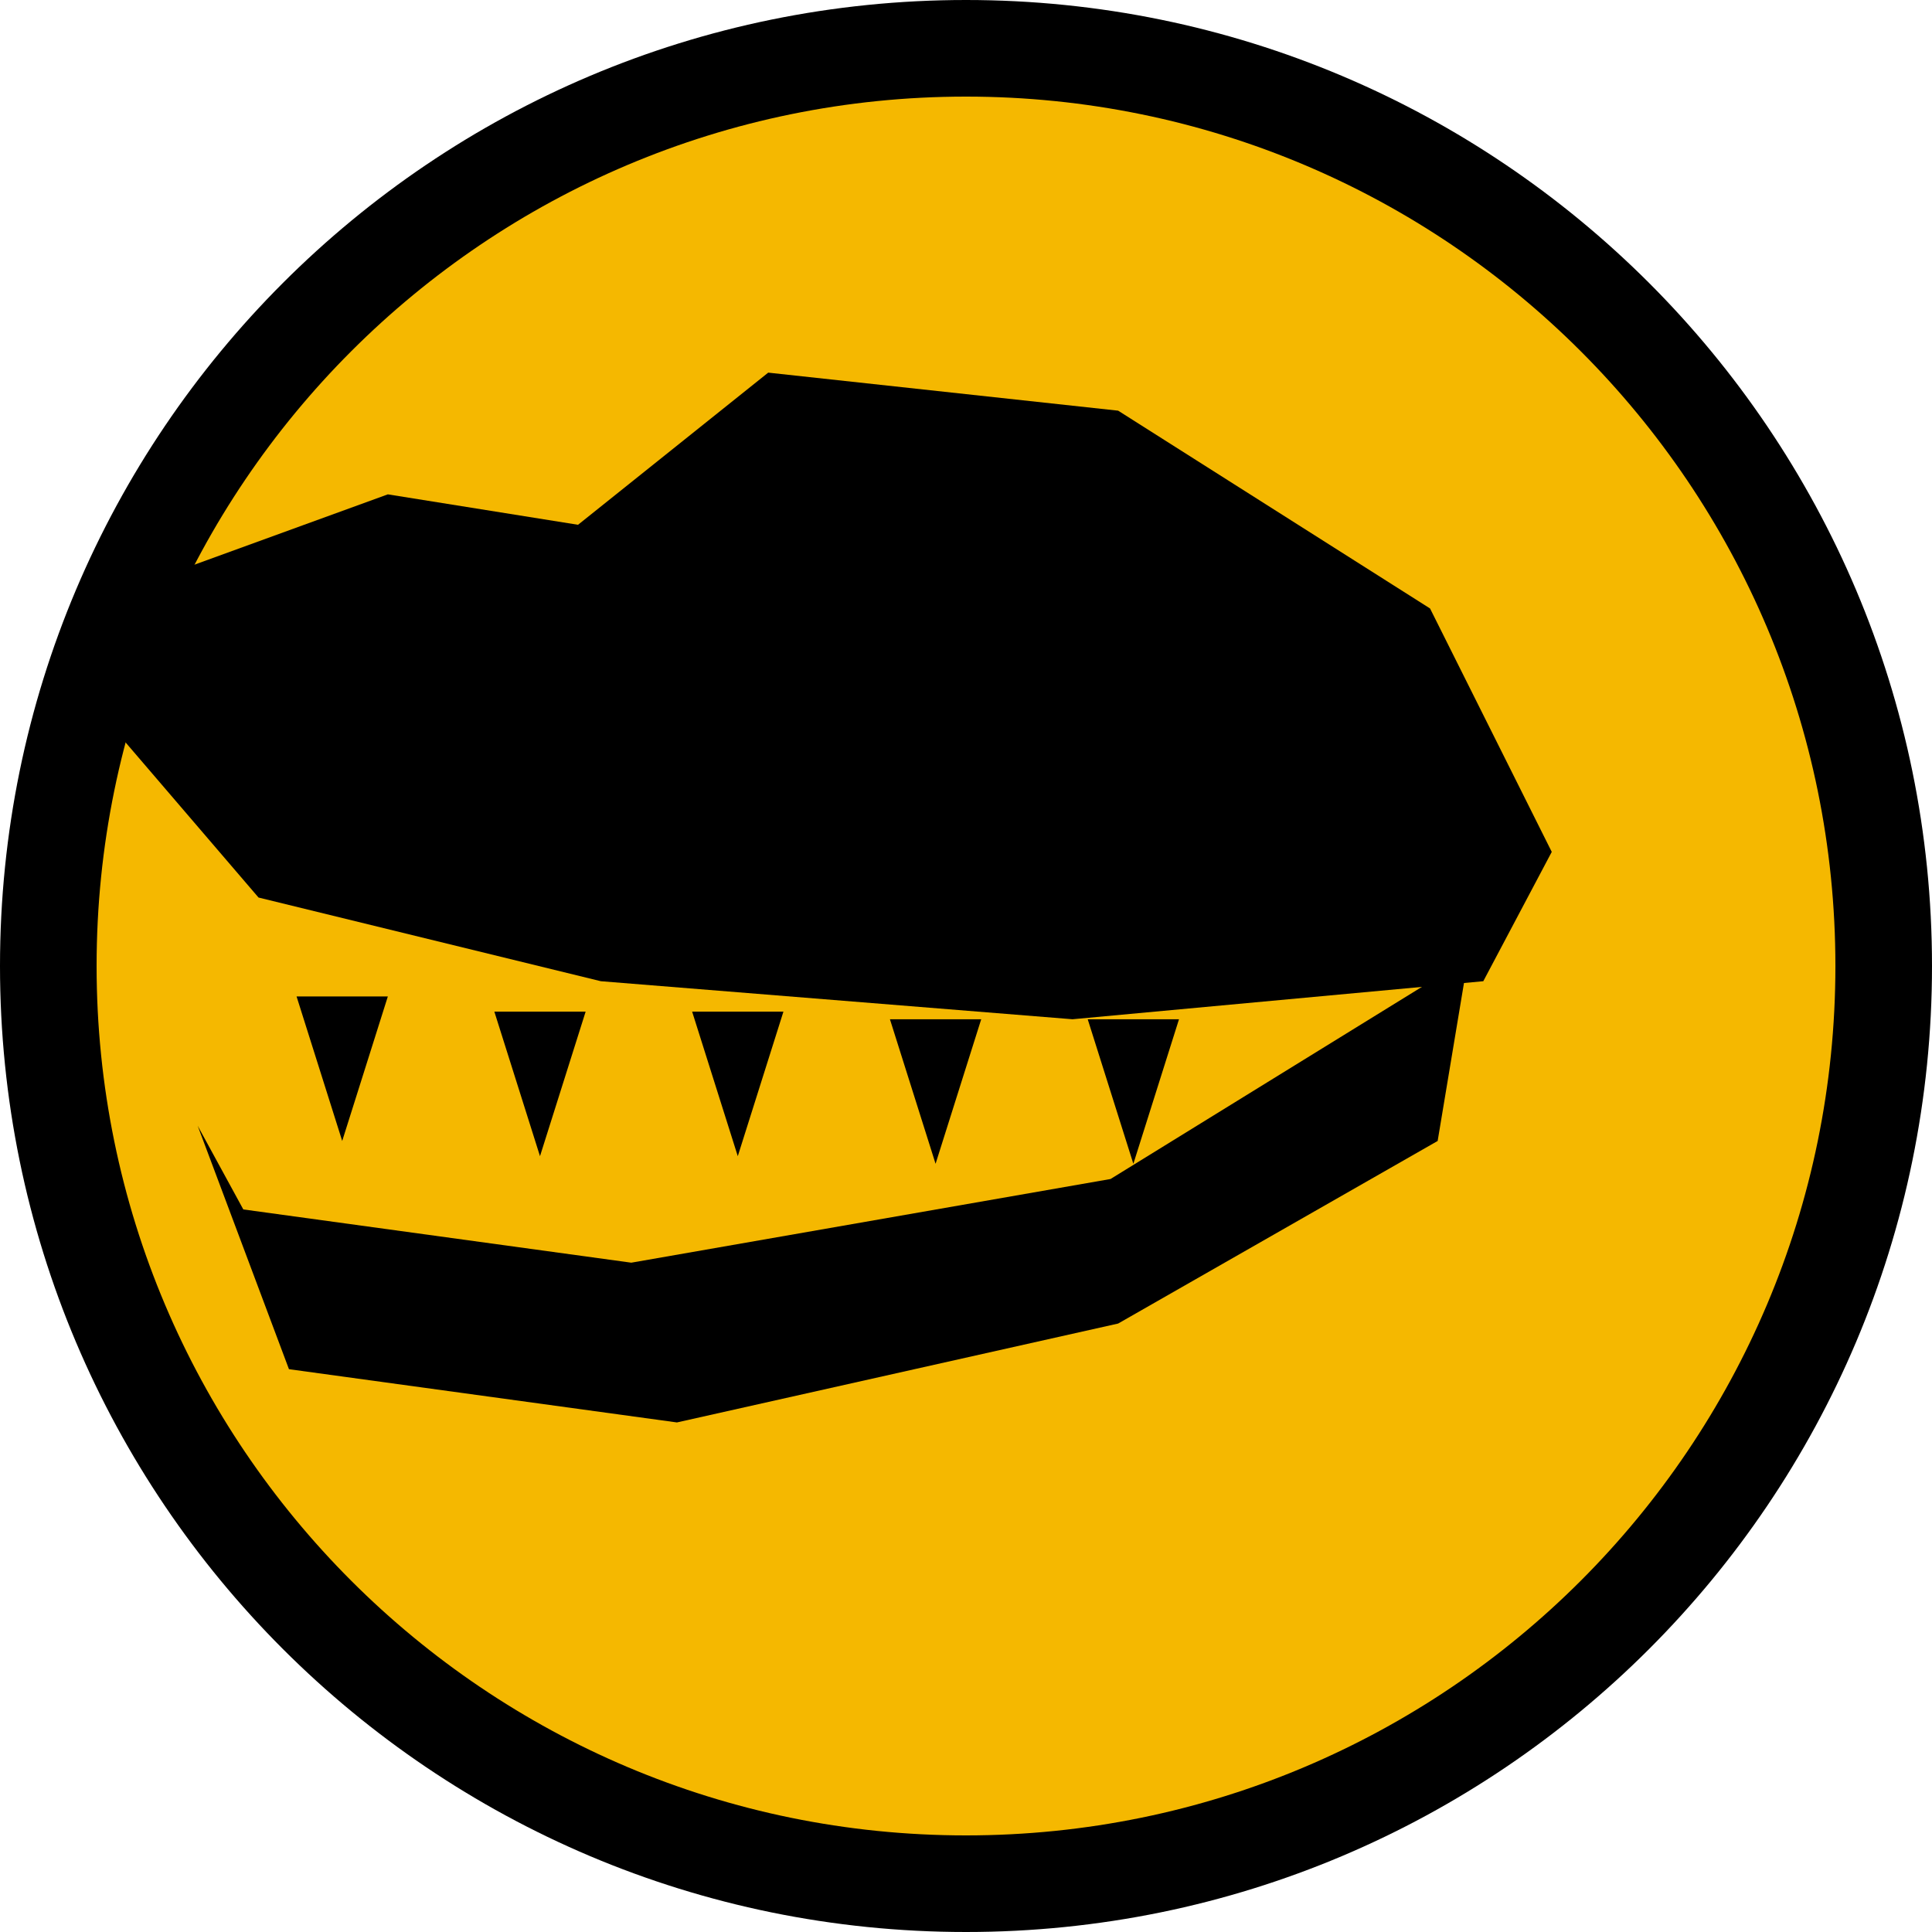
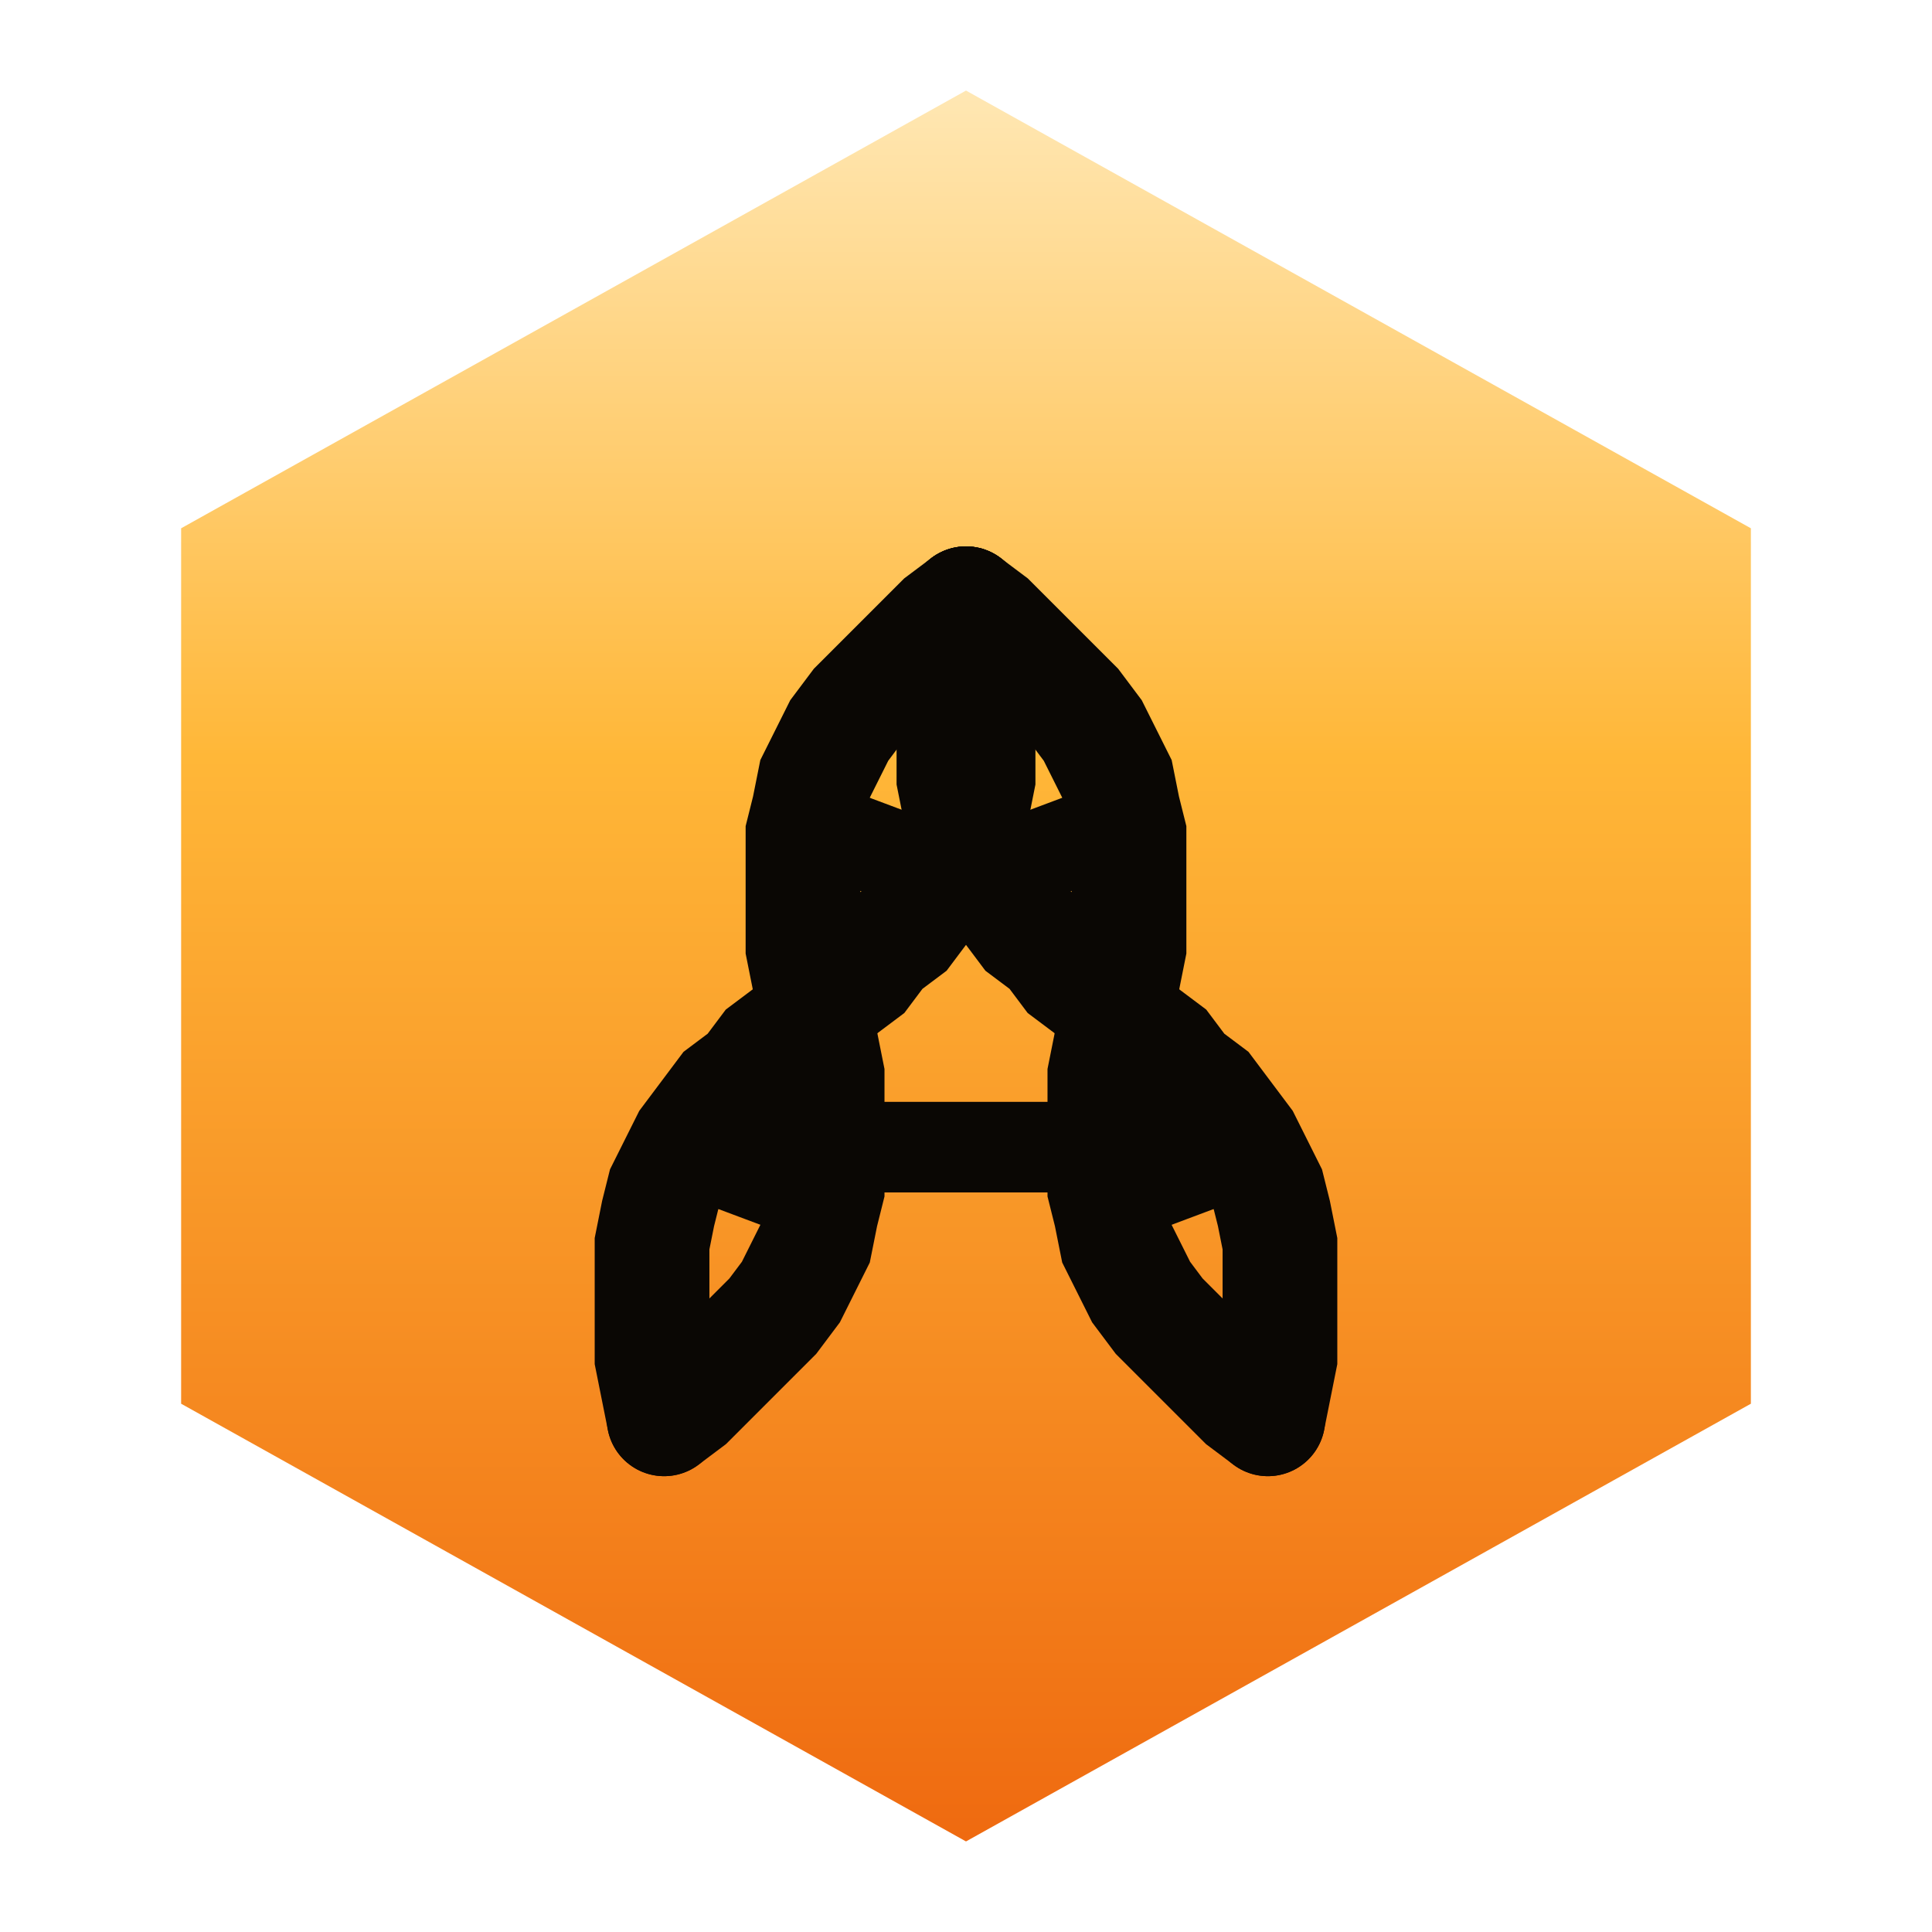
- <svg xmlns="http://www.w3.org/2000/svg" viewBox="0 0 32 32" role="img" aria-label="Cabeza de teropodo sobre un disco ambar">
-   <circle cx="16" cy="16" r="16" fill="#000000" />
-   <circle cx="16" cy="16" r="14.4" fill="#f5b800" />
-   <g fill="#000000">
-     <g transform="translate(16,16) scale(1.26) translate(-16,-16)">
-       <path d="M4.9 13.0 L5.1 11.0 L8.4 9.8 L10.9 10.2 L13.4 8.2 L18.0 8.7 L22.1 11.3 L23.7 14.5 L22.8 16.2 L17.4 16.7 L11.2 16.2 L6.7 15.1 Z" />
-       <path d="M22.6 15.9 L17.9 18.8 L11.6 19.9 L6.5 19.2 L5.9 18.1 L7.1 21.3 L12.2 22.0 L18.0 20.7 L22.2 18.3 Z" />
-       <path d="M7.2 16.4 l0.6 1.9 l0.6 -1.9 Z M9.8 16.6 l0.6 1.9 l0.6 -1.9 Z M12.4 16.6 l0.6 1.9 l0.6 -1.9 Z M15.0 16.7 l0.6 1.9 l0.6 -1.9 Z M17.6 16.7 l0.6 1.9 l0.6 -1.9 Z" />
-       <circle cx="17.4" cy="11.8" r="1.6" />
+ <svg xmlns="http://www.w3.org/2000/svg" viewBox="0 0 32 32" role="img" aria-label="Amber">
+   <defs>
+     <linearGradient id="fav" x1="0" y1="0" x2="0" y2="1">
+       <stop offset="0" stop-color="#ffe7b3" />
+       <stop offset=".38" stop-color="#ffb738" />
+       <stop offset="1" stop-color="#ef6a10" />
+     </linearGradient>
+   </defs>
+   <polygon points="16,1.5 29,8.75 29,23.25 16,30.5 3,23.25 3,8.75" fill="url(#fav)" />
+   <g stroke="#0a0704" fill="none" stroke-linecap="round">
+     <g stroke-width="1.5">
+       <path d="M12.7 19L19.3 19" />
+       <path d="M13.3 13.6L15.7 14.5" />
+       <path d="M13.7 19.9L11.3 19.0" />
+       <path d="M16.3 14.5L18.7 13.6" />
+       <path d="M20.7 19.0L18.3 19.9" />
+     </g>
+     <g stroke-width="1.9">
+       <path d="M16.0 10.0L15.6 10.3L15.2 10.7L14.9 11.0L14.5 11.4L14.2 11.7L13.9 12.1L13.7 12.5L13.5 12.9L13.4 13.4L13.3 13.8L13.3 14.3L13.3 14.7L13.3 15.2L13.3 15.7L13.4 16.2L13.5 16.8L13.6 17.3L13.7 17.8L13.7 18.3L13.7 18.8L13.7 19.2L13.7 19.7L13.6 20.1L13.5 20.6L13.3 21.0L13.1 21.4L12.8 21.8L12.5 22.1L12.1 22.5L11.8 22.8L11.4 23.2L11.0 23.5" />
+       <path d="M16.0 10.0L16.1 10.5L16.2 11.0L16.2 11.5L16.2 12.0L16.2 12.5L16.2 12.9L16.1 13.4L16.0 13.8L15.8 14.2L15.6 14.6L15.3 15.0L15.0 15.4L14.6 15.7L14.3 16.1L13.9 16.4L13.5 16.8L13.1 17.1L12.7 17.4L12.4 17.8L12.0 18.1L11.7 18.5L11.4 18.9L11.2 19.3L11.0 19.7L10.9 20.1L10.8 20.6L10.8 21.0L10.8 21.5L10.8 22.0L10.8 22.5L10.9 23.0L11.0 23.5" />
+       <path d="M16.0 10.0L15.9 10.5L15.8 11.0L15.8 11.5L15.8 12.0L15.8 12.5L15.8 12.9L15.9 13.4L16.0 13.8L16.2 14.2L16.4 14.6L16.7 15.0L17.0 15.4L17.4 15.7L17.7 16.1L18.1 16.4L18.5 16.8L18.9 17.1L19.3 17.4L19.6 17.8L20.0 18.1L20.3 18.5L20.6 18.9L20.8 19.3L21.0 19.7L21.1 20.1L21.2 20.6L21.2 21.0L21.2 21.5L21.2 22.0L21.2 22.5L21.1 23.0L21.0 23.5" />
+       <path d="M16.0 10.0L16.4 10.3L16.8 10.7L17.1 11.0L17.5 11.4L17.8 11.7L18.1 12.1L18.3 12.5L18.5 12.9L18.6 13.4L18.7 13.8L18.7 14.3L18.7 14.7L18.7 15.2L18.7 15.7L18.6 16.2L18.5 16.8L18.4 17.3L18.3 17.8L18.3 18.3L18.3 18.8L18.3 19.2L18.3 19.7L18.4 20.1L18.5 20.6L18.7 21.0L18.9 21.4L19.2 21.8L19.5 22.1L19.9 22.5L20.2 22.8L20.6 23.2L21.0 23.5" />
    </g>
  </g>
</svg>
